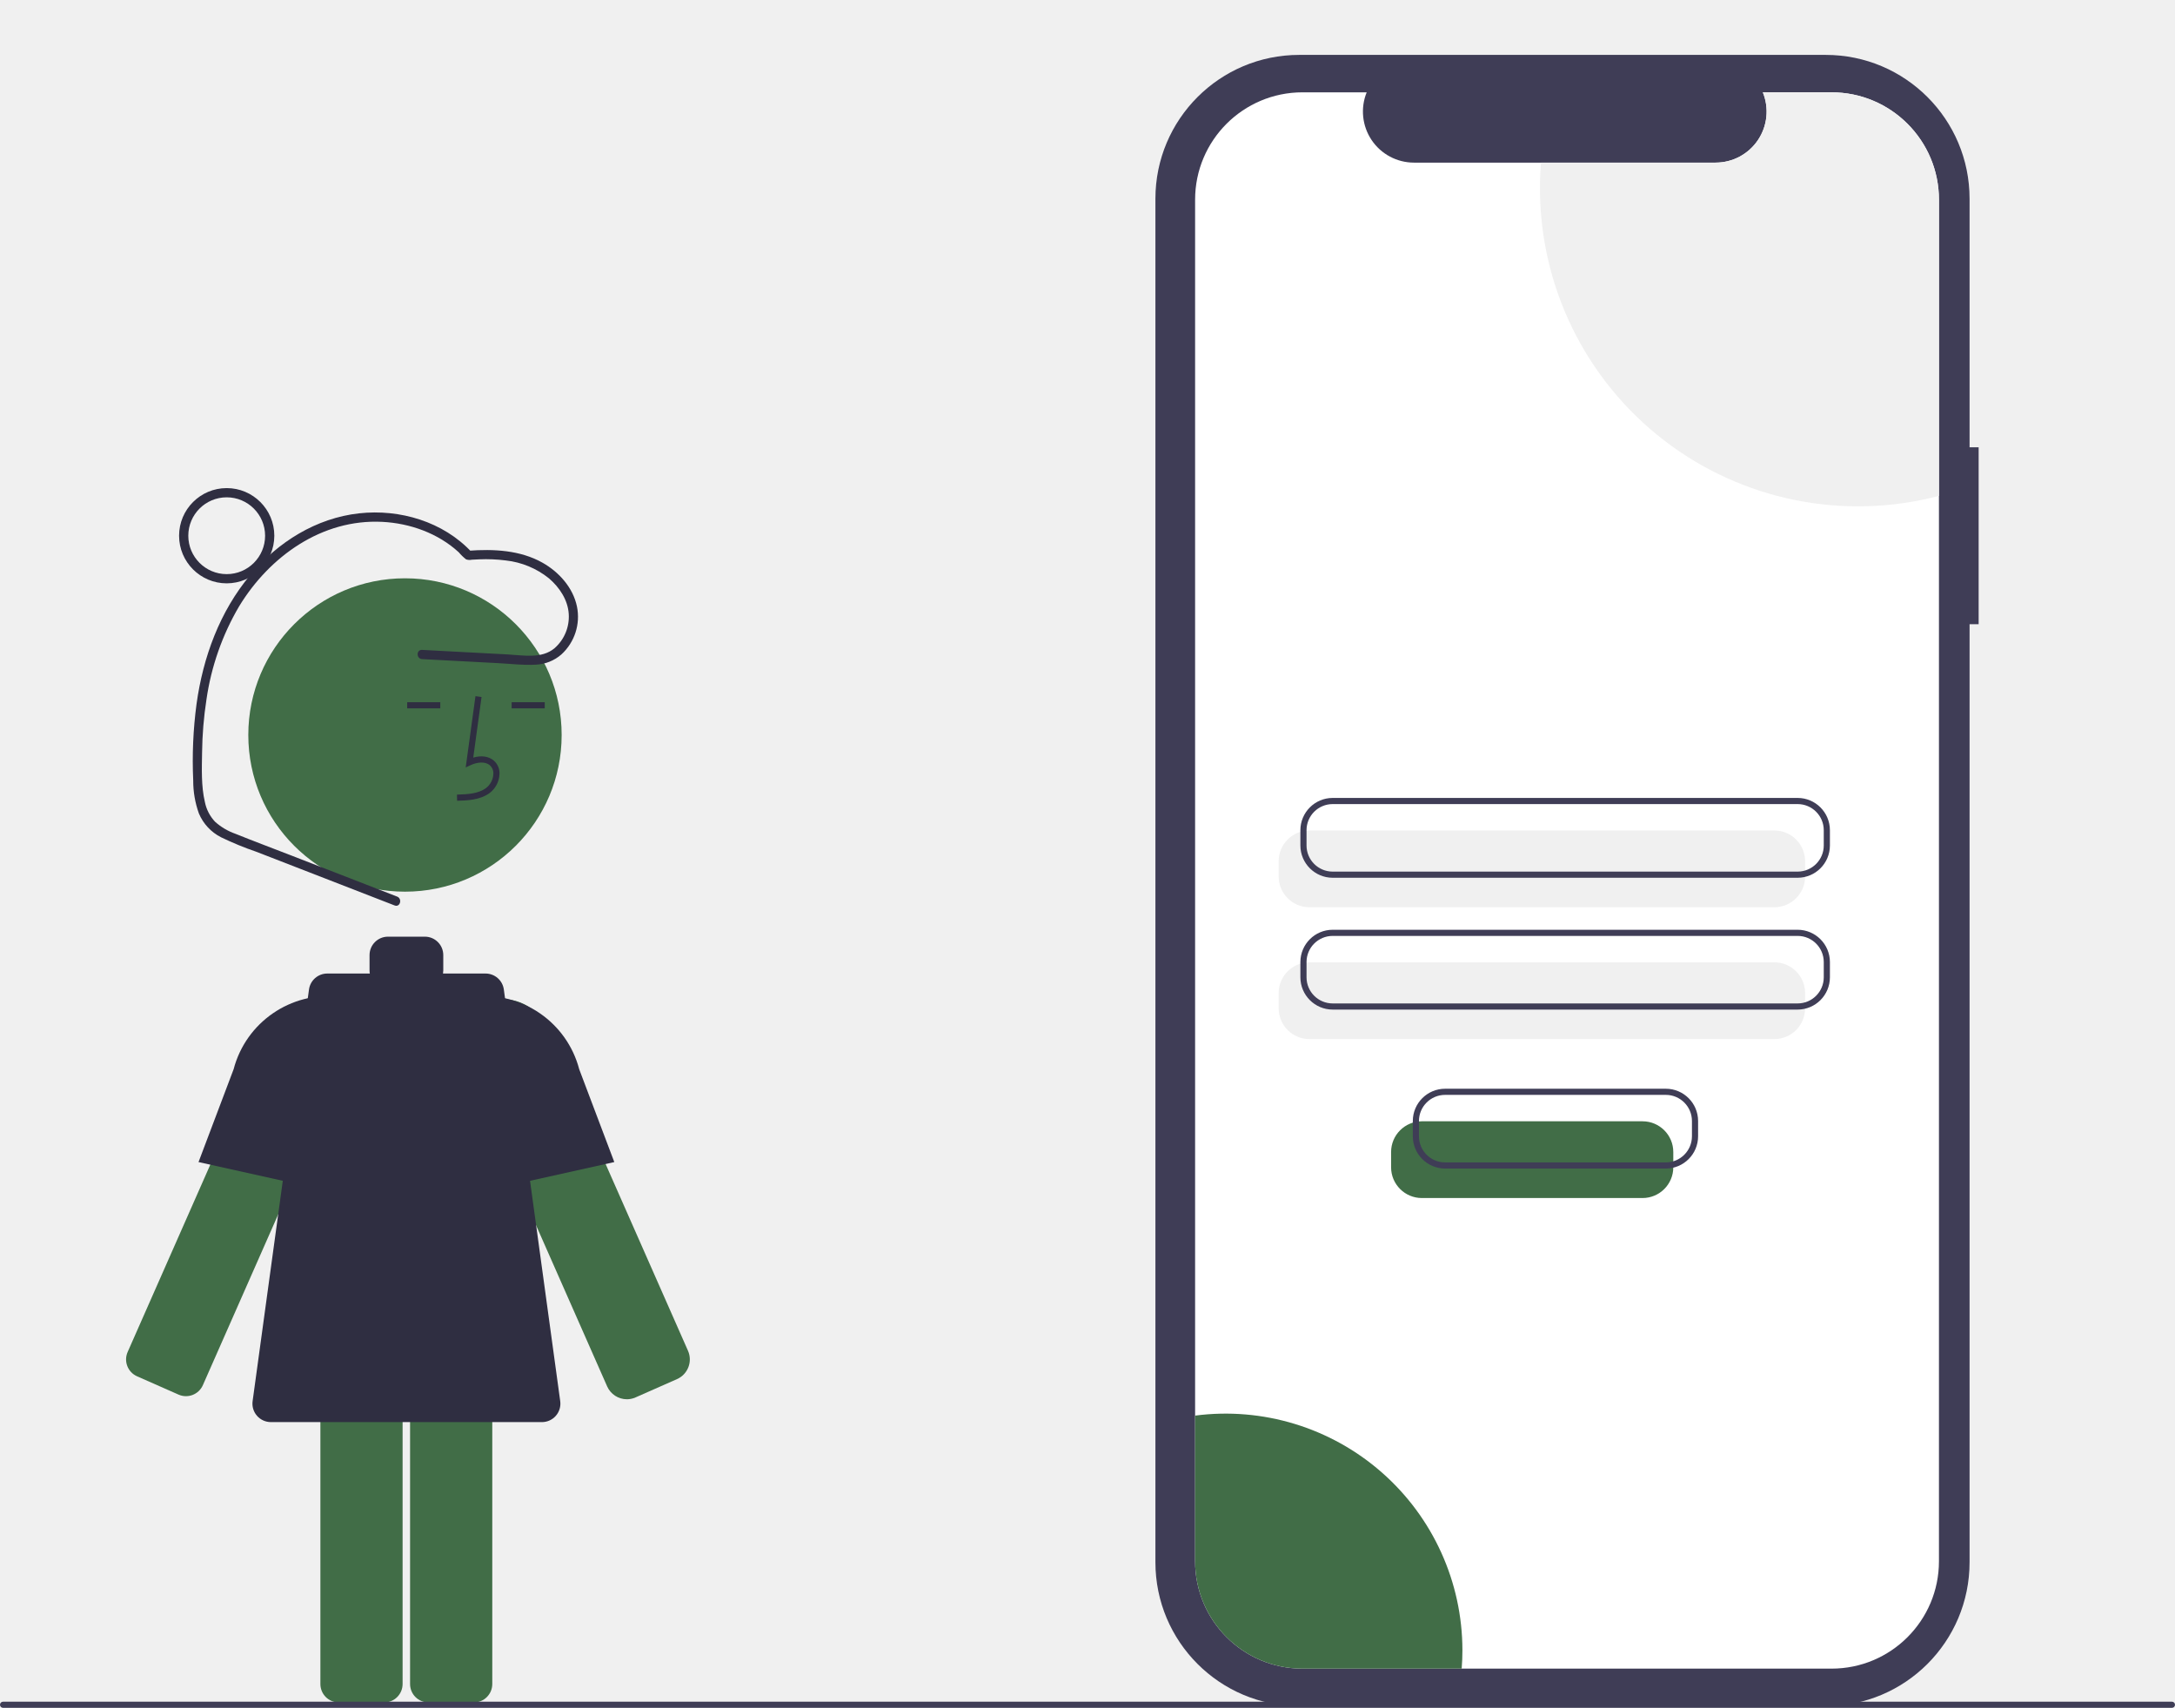
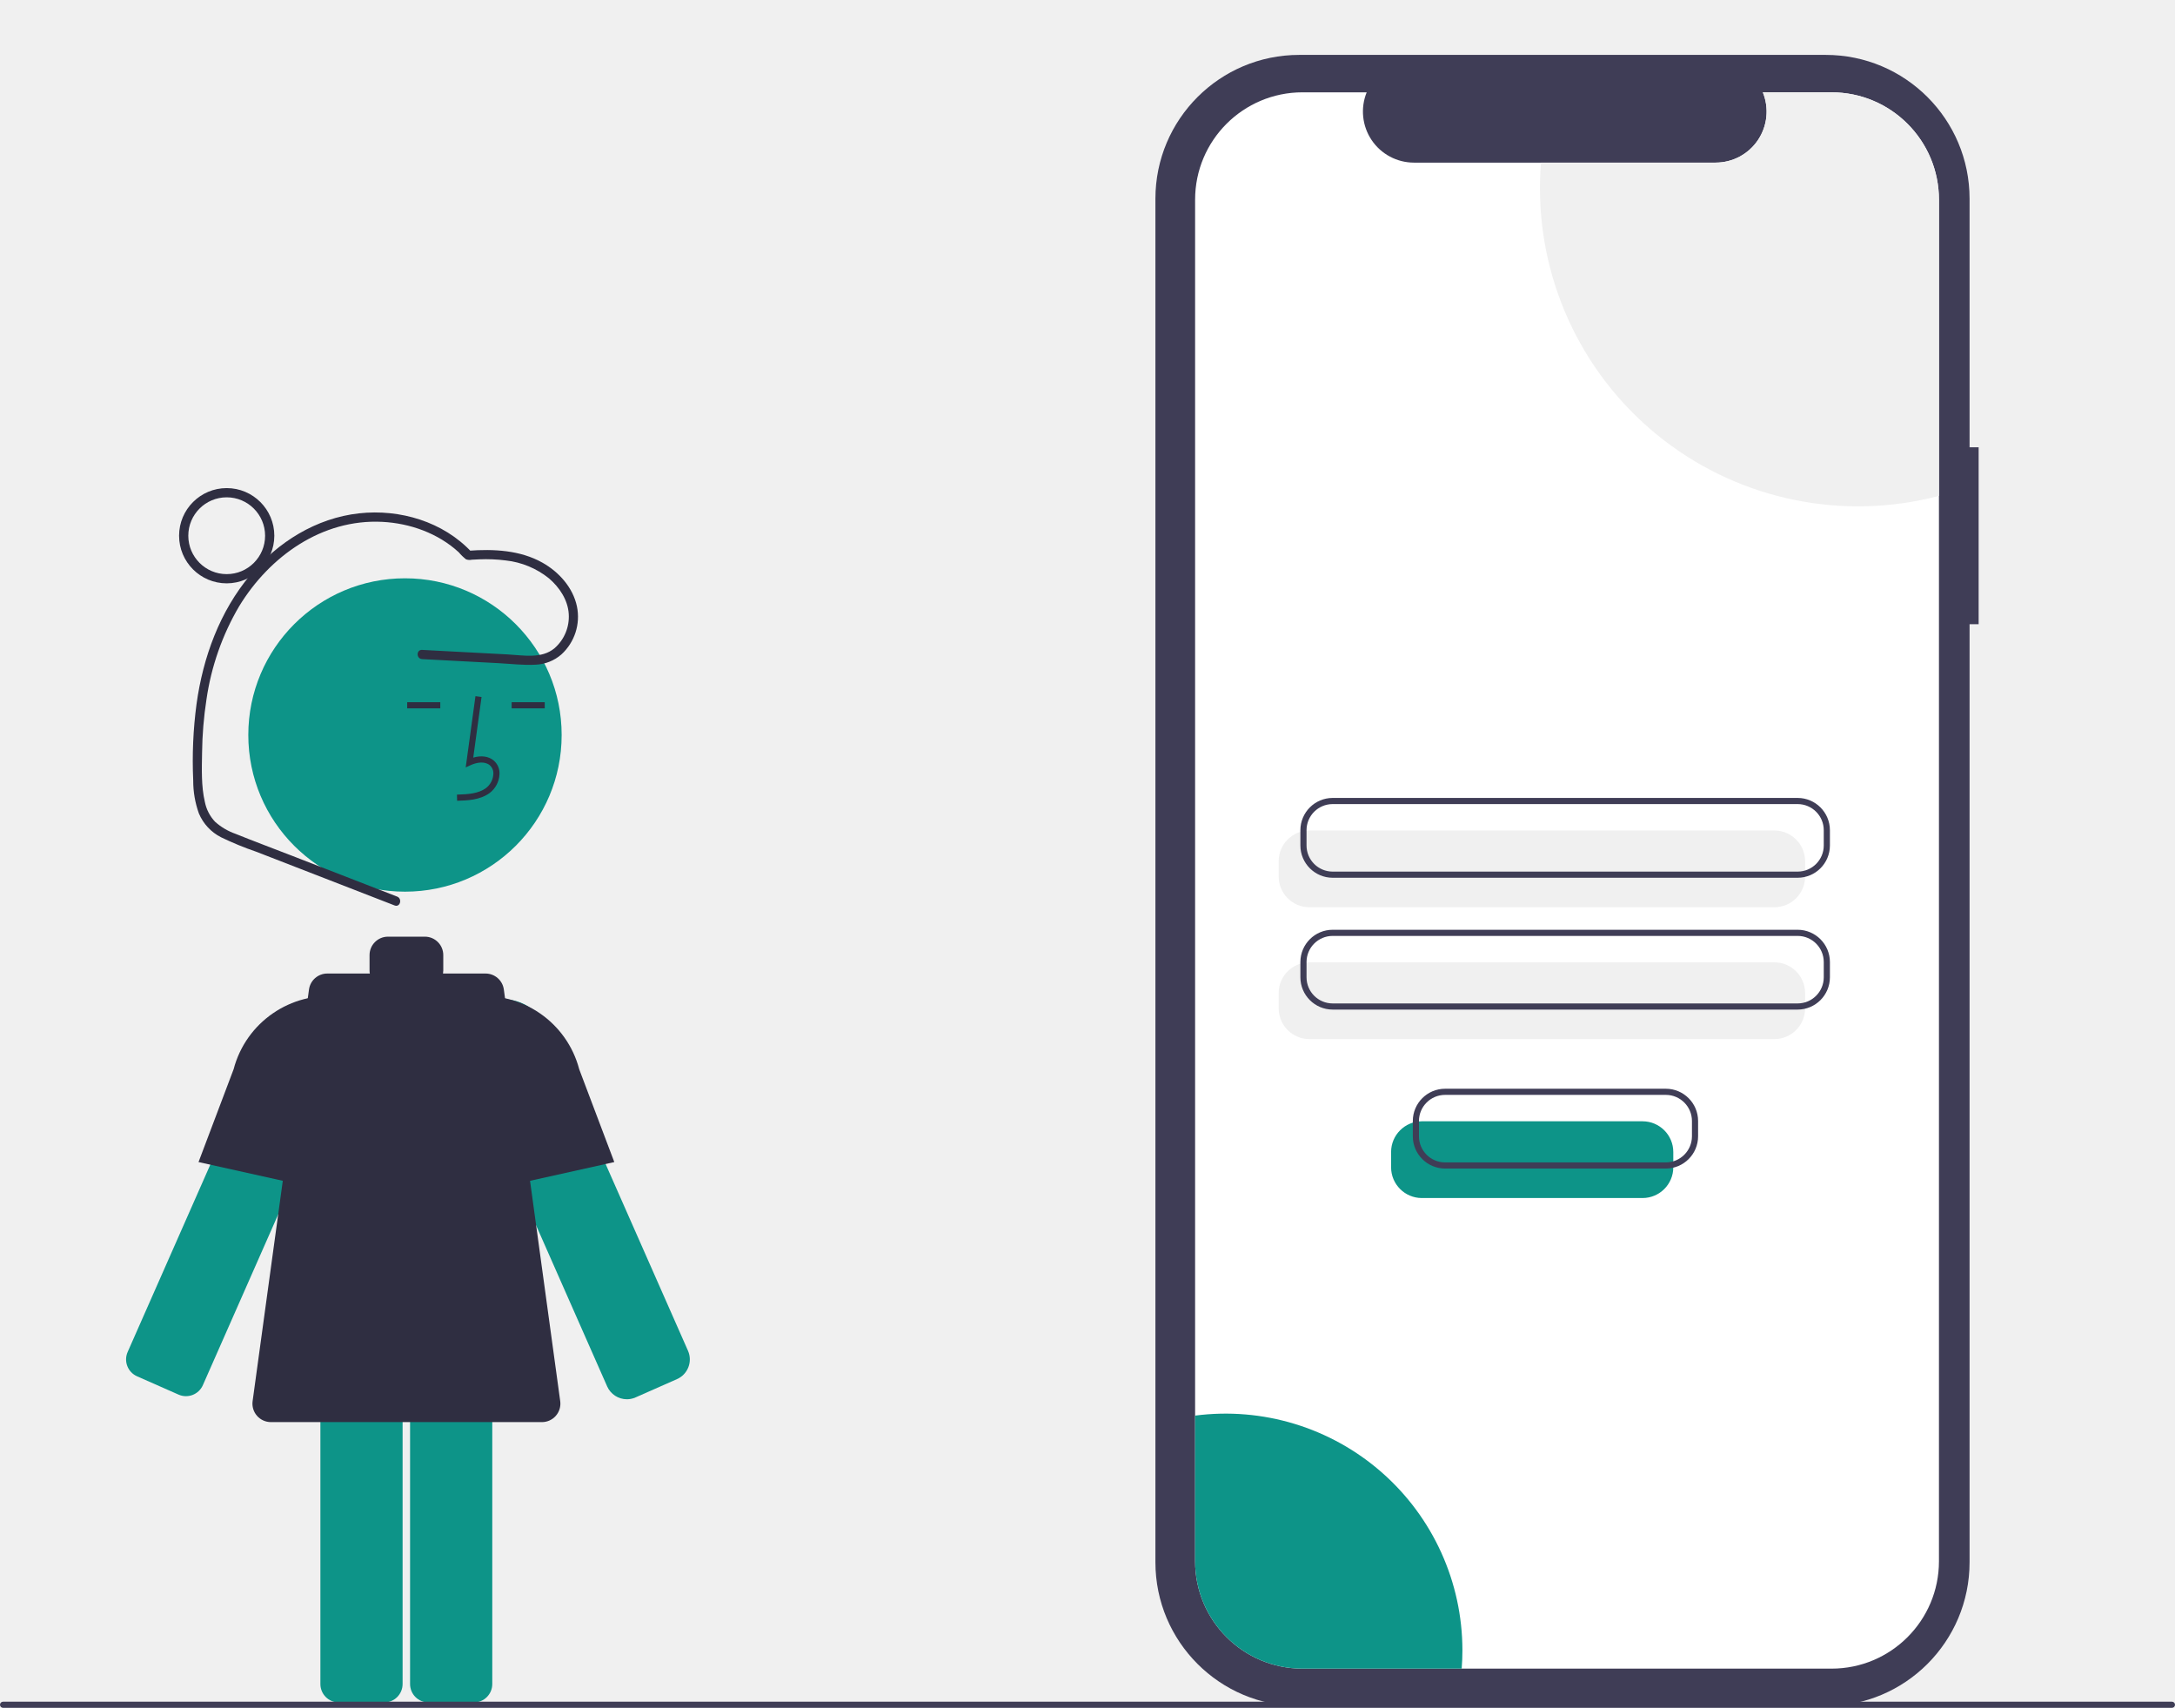
<svg xmlns="http://www.w3.org/2000/svg" data-name="Layer 1" width="708" height="555.867" viewBox="0 0 708 555.867">
-   <path id="b10fb2cf-c586-4c5f-9fbf-e678f5ffa3db-147" data-name="Path 133" d="M890.465,679.515a211.722,211.722,0,0,1-46.196,37.27c-.392.241-.79.467-1.189.7l-27.639-24.463c.29-.27.612-.572.958-.905C836.992,672.563,939.229,535.838,946.042,502.544,945.572,505.317,952.189,614.094,890.465,679.515Z" transform="translate(-246 -172.0663)" fill="#f0f0f0" />
-   <path id="a32c10c7-75df-4179-a648-6a8d2a687209-148" data-name="Path 134" d="M849.602,721.505c-.523.125-1.054.241-1.588.348l-20.735-18.353c.405-.141.879-.309,1.42-.496,8.897-3.15,35.394-12.66,61.764-23.492,28.334-11.644,56.533-24.8,62.598-33.227C951.76,648.244,911.686,707.622,849.602,721.505Z" transform="translate(-246 -172.0663)" fill="#f0f0f0" />
+   <path id="b10fb2cf-c586-4c5f-9fbf-e678f5ffa3db-830" data-name="Path 133" d="M890.465,679.515a211.722,211.722,0,0,1-46.196,37.27c-.392.241-.79.467-1.189.7l-27.639-24.463c.29-.27.612-.572.958-.905C836.992,672.563,939.229,535.838,946.042,502.544,945.572,505.317,952.189,614.094,890.465,679.515Z" transform="translate(-246 -172.0663)" fill="#f0f0f0" />
+   <path id="a32c10c7-75df-4179-a648-6a8d2a687209-831" data-name="Path 134" d="M849.602,721.505c-.523.125-1.054.241-1.588.348l-20.735-18.353c.405-.141.879-.309,1.42-.496,8.897-3.15,35.394-12.66,61.764-23.492,28.334-11.644,56.533-24.8,62.598-33.227C951.76,648.244,911.686,707.622,849.602,721.505Z" transform="translate(-246 -172.0663)" fill="#f0f0f0" />
  <path d="M890.082,317.646h-2.953V236.753a46.819,46.819,0,0,0-46.819-46.819H668.926a46.819,46.819,0,0,0-46.819,46.819v443.789a46.819,46.819,0,0,0,46.819,46.819H840.31a46.819,46.819,0,0,0,46.819-46.819V375.228h2.953Z" transform="translate(-246 -172.0663)" fill="#3f3d56" />
  <path d="M877.163,237.074V680.217a34.957,34.957,0,0,1-34.969,34.957H669.984a34.954,34.954,0,0,1-34.957-34.957V237.074a34.954,34.954,0,0,1,34.957-34.957h20.898a16.619,16.619,0,0,0,15.383,22.88h98.181a16.601,16.601,0,0,0,15.384-22.88H842.193A34.957,34.957,0,0,1,877.163,237.074Z" transform="translate(-246 -172.0663)" fill="#fff" />
  <path d="M823.595,467.355H672.228a10.011,10.011,0,0,1-10-10v-4.978a10.011,10.011,0,0,1,10-10h151.367a10.011,10.011,0,0,1,10,10v4.978A10.011,10.011,0,0,1,823.595,467.355Z" transform="translate(-246 -172.0663)" fill="#f0f0f0" />
  <path d="M823.595,510.262H672.228a10.011,10.011,0,0,1-10-10v-4.978a10.011,10.011,0,0,1,10-10h151.367a10.011,10.011,0,0,1,10,10v4.978A10.011,10.011,0,0,1,823.595,510.262Z" transform="translate(-246 -172.0663)" fill="#f0f0f0" />
  <path d="M831.166,457.759H679.8a10.512,10.512,0,0,1-10.5-10.5v-4.978a10.512,10.512,0,0,1,10.5-10.5h151.367a10.512,10.512,0,0,1,10.5,10.5v4.978A10.512,10.512,0,0,1,831.166,457.759Zm-151.367-23.978a8.51,8.51,0,0,0-8.5,8.5v4.978a8.51,8.51,0,0,0,8.5,8.5h151.367a8.51,8.51,0,0,0,8.5-8.5v-4.978a8.51,8.51,0,0,0-8.5-8.5Z" transform="translate(-246 -172.0663)" fill="#3f3d56" />
  <path d="M831.166,500.666H679.8a10.512,10.512,0,0,1-10.5-10.5V485.189a10.512,10.512,0,0,1,10.5-10.5h151.367a10.512,10.512,0,0,1,10.5,10.5v4.978A10.512,10.512,0,0,1,831.166,500.666ZM679.8,476.689a8.51,8.51,0,0,0-8.5,8.5v4.978a8.51,8.51,0,0,0,8.5,8.5h151.367a8.51,8.51,0,0,0,8.5-8.5V485.189a8.51,8.51,0,0,0-8.5-8.5Z" transform="translate(-246 -172.0663)" fill="#3f3d56" />
  <path d="M877.163,237.074V333.464A103.539,103.539,0,0,1,747.28,233.389q0-4.24.341-8.392h56.826a16.601,16.601,0,0,0,15.384-22.88H842.193A34.957,34.957,0,0,1,877.163,237.074Z" transform="translate(-246 -172.0663)" fill="#f0f0f0" />
-   <path d="M722.041,709.154c0,2.032-.076,4.038-.24,6.02H669.984a34.954,34.954,0,0,1-34.957-34.957v-47.4a77.073,77.073,0,0,1,87.013,76.337Z" transform="translate(-246 -172.0663)" fill="#416d47" />
-   <path d="M304.121,625.985a6.007,6.007,0,0,0,7.911-3.067l46.679-105.794a13.379,13.379,0,0,0-17.077-17.876h-0a13.199,13.199,0,0,0-6.75,5.78,13.649,13.649,0,0,0-.654,1.293l-46.679,105.794a6,6,0,0,0,3.067,7.912Z" transform="translate(-246 -172.0663)" fill="#416d47" />
+   <path d="M722.041,709.154c0,2.032-.076,4.038-.24,6.02H669.984a34.954,34.954,0,0,1-34.957-34.957v-47.4a77.073,77.073,0,0,1,87.013,76.337Z" transform="translate(-246 -172.0663)" fill="#0d9488" />
+   <path d="M304.121,625.985a6.007,6.007,0,0,0,7.911-3.067l46.679-105.794a13.379,13.379,0,0,0-17.077-17.876h-0a13.199,13.199,0,0,0-6.75,5.78,13.649,13.649,0,0,0-.654,1.293l-46.679,105.794a6,6,0,0,0,3.067,7.912Z" transform="translate(-246 -172.0663)" fill="#0d9488" />
  <path d="M356.795,560.557l-46.172-10.261,11.428-30.232a31.95,31.95,0,0,1,34.299-23.628l.445.049Z" transform="translate(-246 -172.0663)" fill="#2f2e41" />
-   <path d="M450.055,627.498a7.028,7.028,0,0,1-6.412-4.177L396.964,517.527a14.381,14.381,0,0,1,25.609-12.997v-0a14.618,14.618,0,0,1,.703,1.388l46.679,105.794a7,7,0,0,1-3.579,9.23l-13.961,6.16-.007-.016A6.944,6.944,0,0,1,450.055,627.498Z" transform="translate(-246 -172.0663)" fill="#416d47" />
-   <path d="M385.485,591.169a6.007,6.007,0,0,0-6,6V720.183a6.007,6.007,0,0,0,6,6H400.245a6.007,6.007,0,0,0,6-6V597.169a6.007,6.007,0,0,0-6-6Z" transform="translate(-246 -172.0663)" fill="#416d47" />
-   <path d="M356.293,591.169a6.007,6.007,0,0,0-6,6V720.183a6.007,6.007,0,0,0,6,6h14.76a6.007,6.007,0,0,0,6-6V597.169a6.007,6.007,0,0,0-6-6Z" transform="translate(-246 -172.0663)" fill="#416d47" />
-   <circle cx="131.828" cy="239.224" r="51" fill="#416d47" />
+   <path d="M450.055,627.498a7.028,7.028,0,0,1-6.412-4.177L396.964,517.527a14.381,14.381,0,0,1,25.609-12.997v-0a14.618,14.618,0,0,1,.703,1.388l46.679,105.794a7,7,0,0,1-3.579,9.23l-13.961,6.16-.007-.016A6.944,6.944,0,0,1,450.055,627.498Z" transform="translate(-246 -172.0663)" fill="#0d9488" />
+   <path d="M385.485,591.169a6.007,6.007,0,0,0-6,6V720.183a6.007,6.007,0,0,0,6,6H400.245a6.007,6.007,0,0,0,6-6V597.169a6.007,6.007,0,0,0-6-6Z" transform="translate(-246 -172.0663)" fill="#0d9488" />
+   <path d="M356.293,591.169a6.007,6.007,0,0,0-6,6V720.183a6.007,6.007,0,0,0,6,6h14.76a6.007,6.007,0,0,0,6-6V597.169a6.007,6.007,0,0,0-6-6Z" transform="translate(-246 -172.0663)" fill="#0d9488" />
+   <circle cx="131.828" cy="239.224" r="51" fill="#0d9488" />
  <path d="M394.8,432.699c3.306-.092,7.42-.207,10.59-2.522a8.133,8.133,0,0,0,3.2-6.073,5.471,5.471,0,0,0-1.86-4.493c-1.656-1.399-4.073-1.727-6.678-.961l2.699-19.726-1.981-.271L397.596,421.843l1.655-.759c1.918-.88,4.552-1.328,6.188.055a3.515,3.515,0,0,1,1.153,2.896,6.147,6.147,0,0,1-2.381,4.528c-2.467,1.802-5.746,2.034-9.466,2.138Z" transform="translate(-246 -172.0663)" fill="#2f2e41" />
  <rect x="166.55" y="228.559" width="10.772" height="2" fill="#2f2e41" />
  <rect x="132.55" y="228.559" width="10.772" height="2" fill="#2f2e41" />
  <path d="M428.362,628.119l-18.356-134a6,6,0,0,0-5.945-5.186H390.205a6.025,6.025,0,0,0,.09-1v-5a6,6,0,0,0-6-6h-12a6,6,0,0,0-6,6v5a6.025,6.025,0,0,0,.09,1H352.53a6,6,0,0,0-5.945,5.186l-18.356,134a6,6,0,0,0,5.944,6.814h88.244A6,6,0,0,0,428.362,628.119Z" transform="translate(-246 -172.0663)" fill="#2f2e41" />
  <path d="M399.795,560.557V496.486l.445-.049a31.961,31.961,0,0,1,34.315,23.68l11.411,30.18Z" transform="translate(-246 -172.0663)" fill="#2f2e41" />
  <path d="M375.26,463.882l-35.275-13.692c-5.768-2.239-11.569-4.41-17.307-6.726a19.726,19.726,0,0,1-6.662-3.926,13.09,13.09,0,0,1-3.321-6.427c-1.223-5.171-1.002-10.825-.915-16.102a122.699,122.699,0,0,1,1.422-17.241,83.286,83.286,0,0,1,10.65-30.38c9.893-16.232,26.937-28.444,46.543-27.469,9.077.451,18.206,3.708,24.949,9.914a15.751,15.751,0,0,0,2.355,2.282,3.268,3.268,0,0,0,1.876.126q1.234-.079,2.471-.121a51.043,51.043,0,0,1,8.566.359,27.121,27.121,0,0,1,14.13,5.867c3.37,2.899,6.112,6.992,6.395,11.54a13.66,13.66,0,0,1-4.614,11.151c-4.209,3.547-10.213,2.3-15.261,2.033l-18.494-.98-9.37-.496c-1.929-.102-1.924,2.898,0,3l24.905,1.319c4.002.212,8.127.732,12.132.492a13.574,13.574,0,0,0,8.333-3.352,16.628,16.628,0,0,0,5.037-15.601c-1.284-6.138-5.852-11.215-11.207-14.235-7.286-4.11-15.988-4.504-24.141-3.896l1.061.439c-9.222-9.898-23.349-14.077-36.61-12.615-14.002,1.544-26.456,9.356-35.404,20.038-9.976,11.909-15.413,26.76-17.527,42.03a139.839,139.839,0,0,0-1.082,24.88,31.35,31.35,0,0,0,1.852,10.751,15.39,15.39,0,0,0,7.225,7.746,103.398,103.398,0,0,0,11.468,4.711L342.436,454.344l25.528,9.909,6.498,2.522c1.801.699,2.581-2.201.798-2.893Z" transform="translate(-246 -172.0663)" fill="#2f2e41" />
  <path d="M319.795,361.934a15.5,15.5,0,1,1,15.5-15.5A15.517,15.517,0,0,1,319.795,361.934Zm0-28a12.5,12.5,0,1,0,12.5,12.5A12.514,12.514,0,0,0,319.795,333.934Z" transform="translate(-246 -172.0663)" fill="#2f2e41" />
  <rect x="528.177" y="440.815" width="42.237" height="42.237" transform="translate(147.6141 -410.7547) rotate(37.40978)" fill="#f0f0f0" />
  <path d="M389.295,228.934a33.949,33.949,0,0,1,27.277,13.702l19.59-25.614-58.779-44.956-44.956,58.779,25.333,19.376A34.003,34.003,0,0,1,389.295,228.934Z" transform="translate(-246 -172.0663)" fill="#f0f0f0" />
  <path d="M953,727.934H247a1,1,0,0,1,0-2H953a1,1,0,0,1,0,2Z" transform="translate(-246 -172.0663)" fill="#3f3d56" />
-   <path d="M780.687,562.003H708.825a10.011,10.011,0,0,1-10-10v-4.978a10.011,10.011,0,0,1,10-10h71.862a10.011,10.011,0,0,1,10,10v4.978A10.011,10.011,0,0,1,780.687,562.003Z" transform="translate(-246 -172.0663)" fill="#416d47" />
+   <path d="M780.687,562.003H708.825a10.011,10.011,0,0,1-10-10v-4.978a10.011,10.011,0,0,1,10-10h71.862a10.011,10.011,0,0,1,10,10v4.978A10.011,10.011,0,0,1,780.687,562.003Z" transform="translate(-246 -172.0663)" fill="#0d9488" />
  <path d="M788.259,552.407H716.397a10.512,10.512,0,0,1-10.5-10.5v-4.978a10.512,10.512,0,0,1,10.5-10.5h71.862a10.512,10.512,0,0,1,10.5,10.5v4.978A10.512,10.512,0,0,1,788.259,552.407Zm-71.862-23.978a8.51,8.51,0,0,0-8.5,8.5v4.978a8.51,8.51,0,0,0,8.5,8.5h71.862a8.51,8.51,0,0,0,8.5-8.5v-4.978a8.51,8.51,0,0,0-8.5-8.5Z" transform="translate(-246 -172.0663)" fill="#3f3d56" />
</svg>
